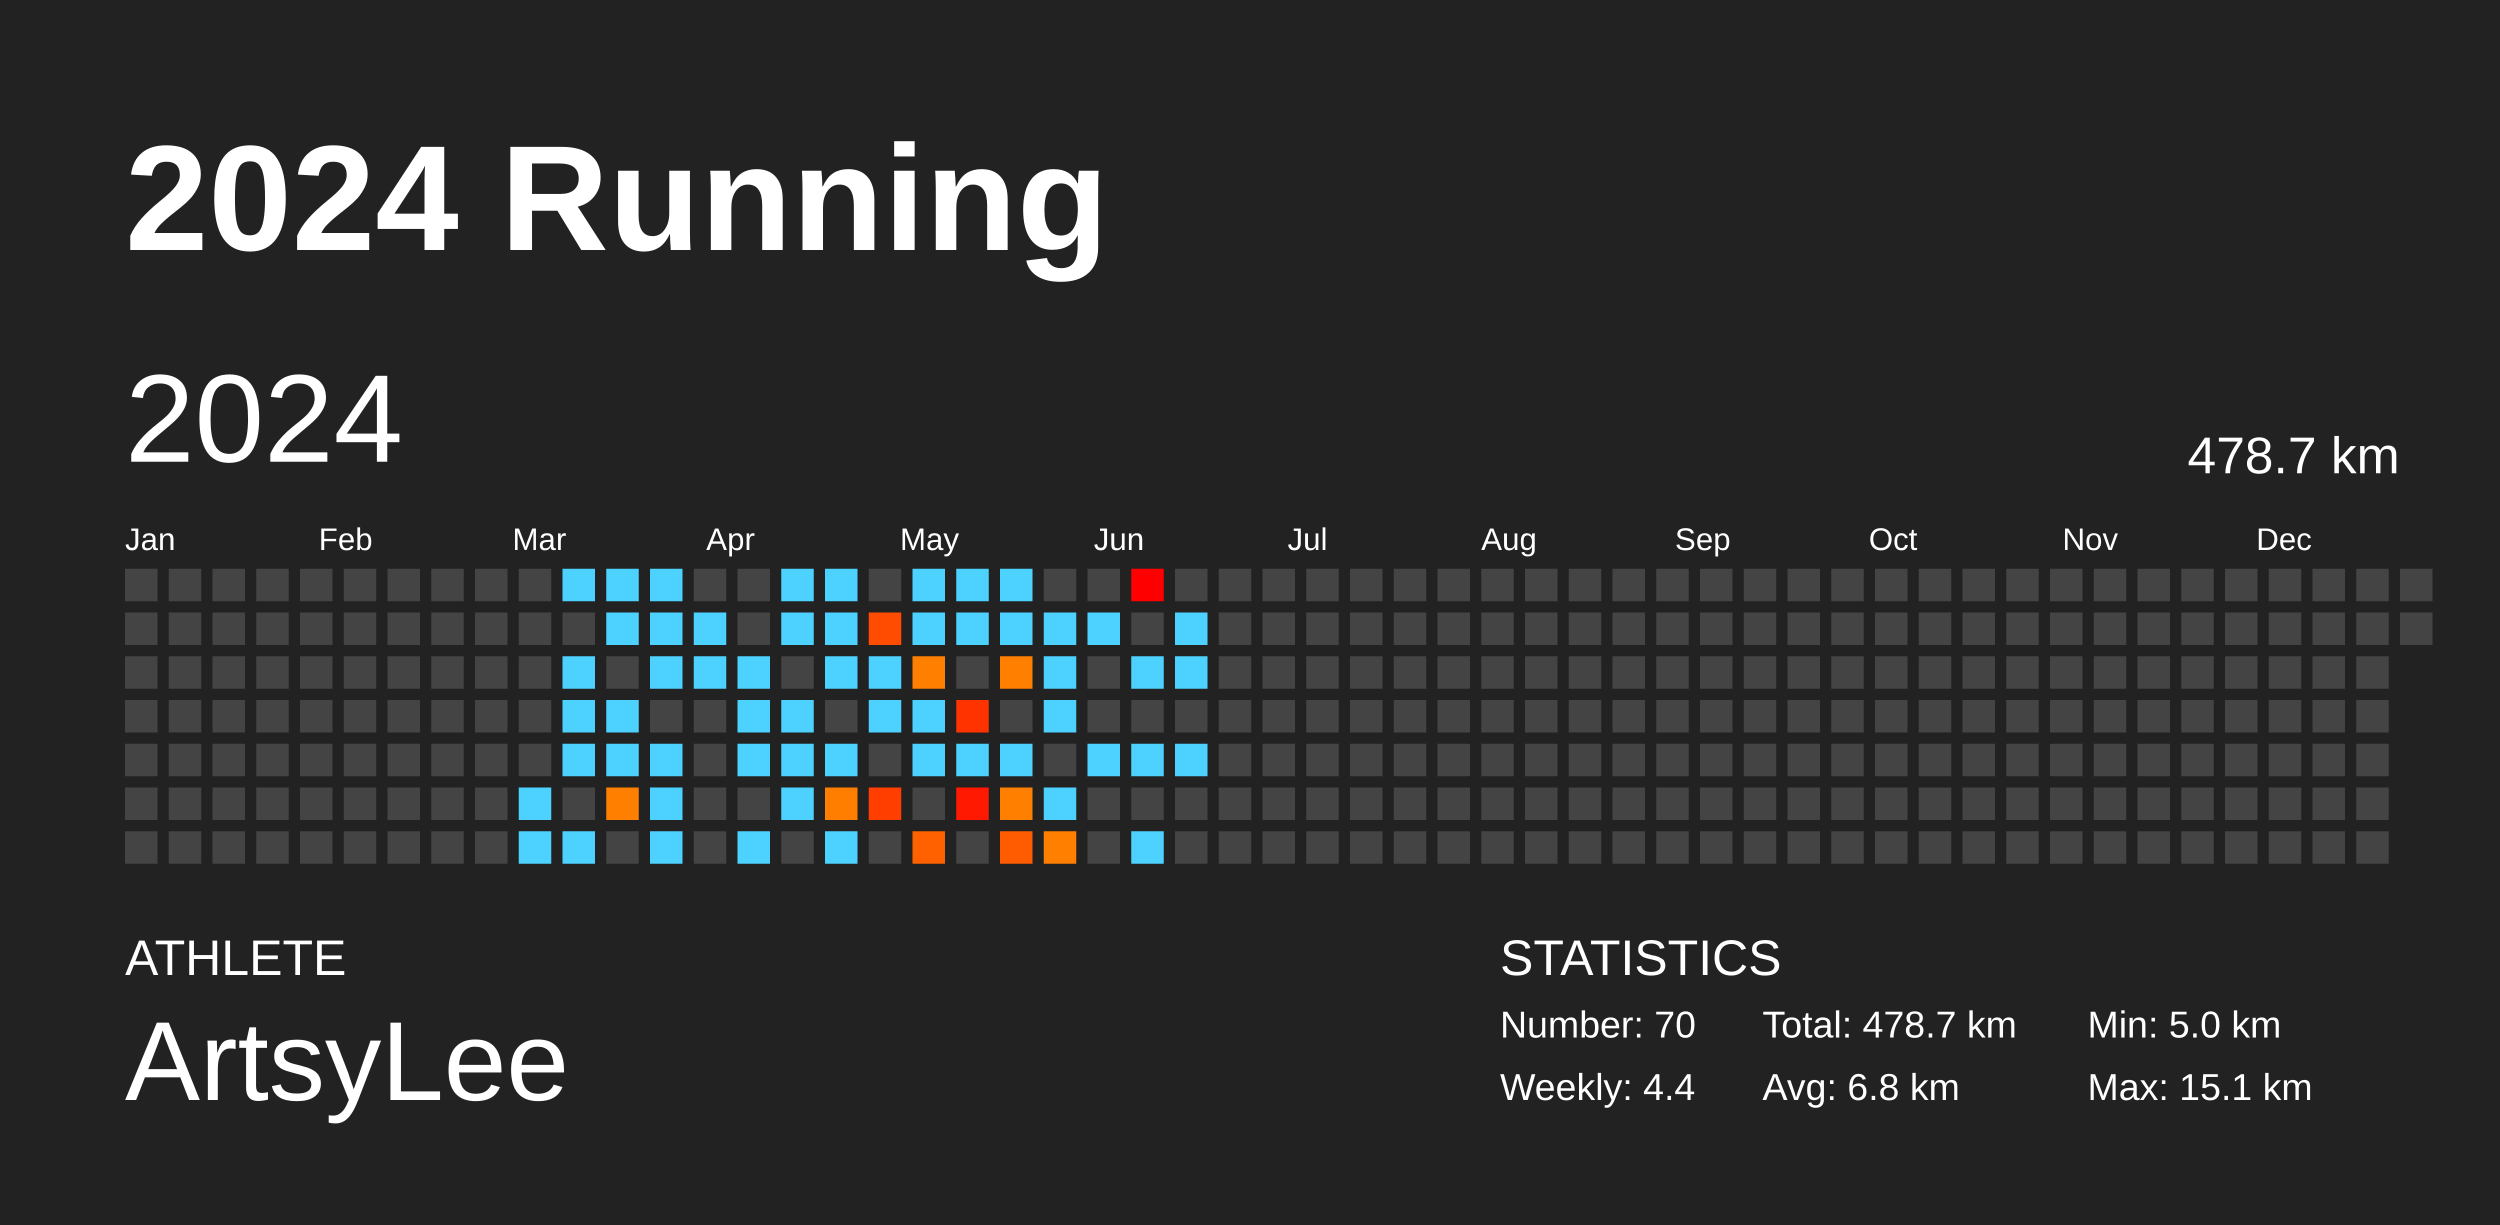
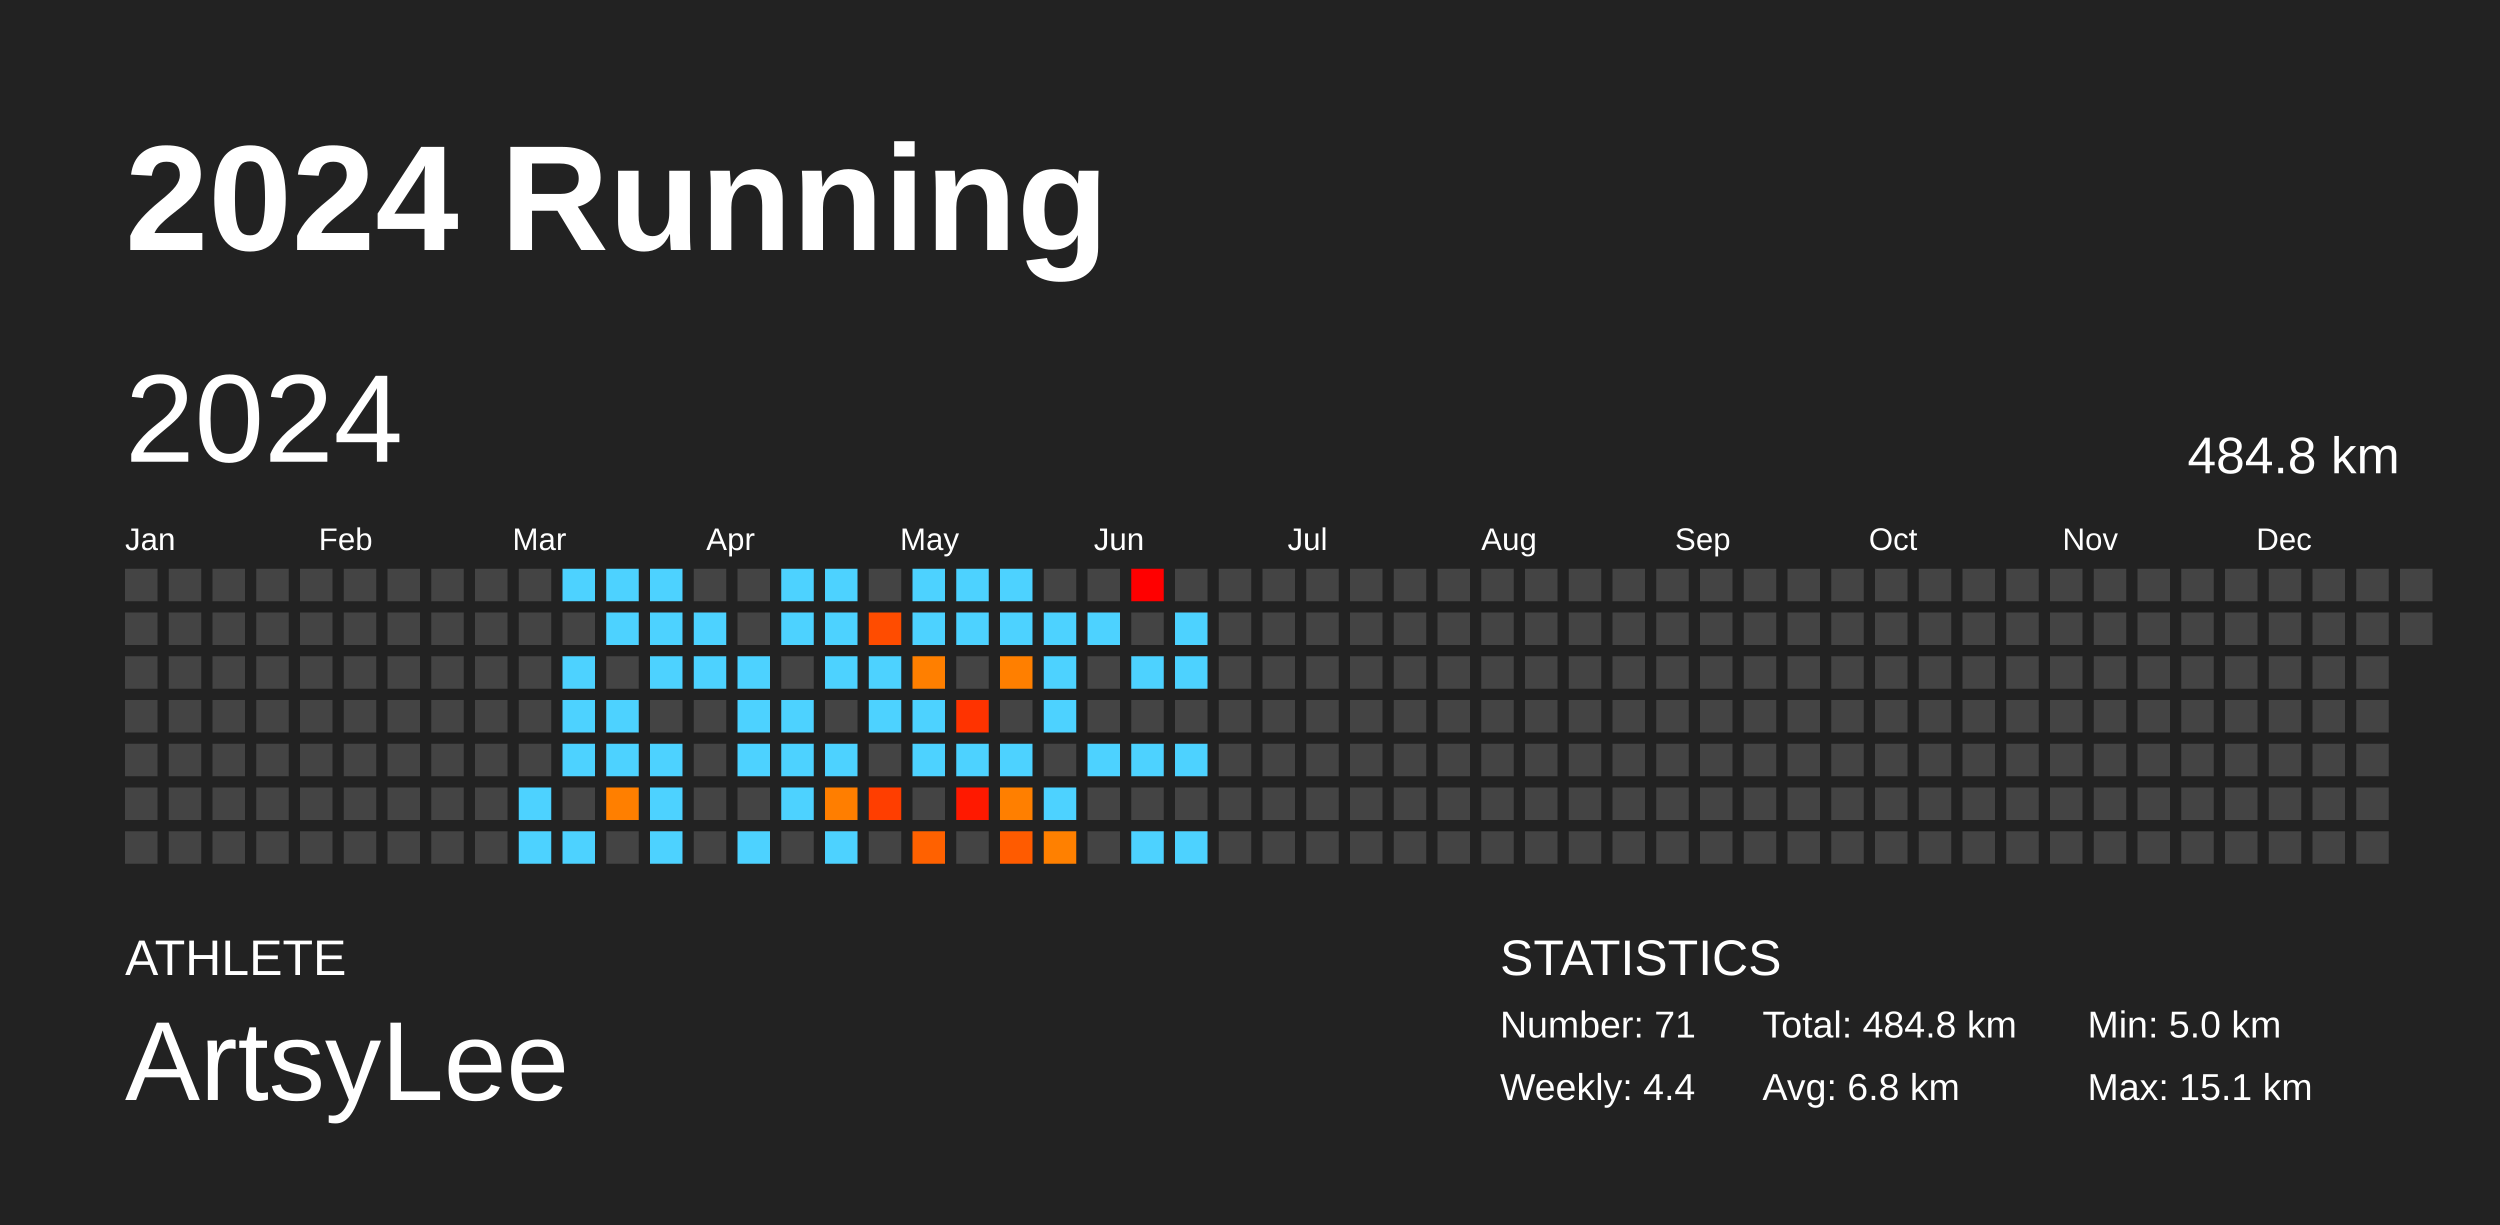
<svg xmlns="http://www.w3.org/2000/svg" baseProfile="full" height="98mm" version="1.1" viewBox="0,0,200,98" width="200mm">
  <defs />
  <rect fill="#222222" height="98" width="200" x="0" y="0" />
  <text fill="#FFFFFF" style="font-size:12px; font-family:Arial; font-weight:bold;" x="10" y="20">2024 Running</text>
  <text fill="#FFFFFF" style="font-size:4px; font-family:Arial" x="10" y="78">ATHLETE</text>
  <text fill="#FFFFFF" style="font-size:9px; font-family:Arial" x="10" y="88">ArtsyLee</text>
  <text fill="#FFFFFF" style="font-size:4px; font-family:Arial" x="120" y="78">STATISTICS</text>
-   <text fill="#FFFFFF" style="font-size:3px; font-family:Arial" x="120" y="83">Number: 70</text>
+   <text fill="#FFFFFF" style="font-size:3px; font-family:Arial" x="120" y="83">Number: 71</text>
  <text fill="#FFFFFF" style="font-size:3px; font-family:Arial" x="120" y="88">Weekly: 4.4</text>
-   <text fill="#FFFFFF" style="font-size:3px; font-family:Arial" x="141" y="83">Total: 478.7 km</text>
+   <text fill="#FFFFFF" style="font-size:3px; font-family:Arial" x="141" y="83">Total: 484.8 km</text>
  <text fill="#FFFFFF" style="font-size:3px; font-family:Arial" x="141" y="88">Avg: 6.8 km</text>
  <text fill="#FFFFFF" style="font-size:3px; font-family:Arial" x="167" y="83">Min: 5.0 km</text>
  <text fill="#FFFFFF" style="font-size:3px; font-family:Arial" x="167" y="88">Max: 15.1 km</text>
  <text dominant-baseline="hanging" fill="#FFFFFF" style="font-size:10.0px; font-family:Arial;" x="10" y="30">2024</text>
-   <text dominant-baseline="hanging" fill="#FFFFFF" style="font-size:4.125px; font-family:Arial;" x="175" y="35">478.7 km</text>
+   <text dominant-baseline="hanging" fill="#FFFFFF" style="font-size:4.125px; font-family:Arial;" x="175" y="35">484.8 km</text>
  <text fill="#FFFFFF" style="font-size:2.5px; font-family:Arial" x="10.0" y="44">Jan</text>
  <text fill="#FFFFFF" style="font-size:2.5px; font-family:Arial" x="25.5" y="44">Feb</text>
  <text fill="#FFFFFF" style="font-size:2.5px; font-family:Arial" x="41.0" y="44">Mar</text>
  <text fill="#FFFFFF" style="font-size:2.5px; font-family:Arial" x="56.5" y="44">Apr</text>
  <text fill="#FFFFFF" style="font-size:2.5px; font-family:Arial" x="72.0" y="44">May</text>
  <text fill="#FFFFFF" style="font-size:2.5px; font-family:Arial" x="87.5" y="44">Jun</text>
  <text fill="#FFFFFF" style="font-size:2.5px; font-family:Arial" x="103.0" y="44">Jul</text>
  <text fill="#FFFFFF" style="font-size:2.5px; font-family:Arial" x="118.5" y="44">Aug</text>
  <text fill="#FFFFFF" style="font-size:2.5px; font-family:Arial" x="134.0" y="44">Sep</text>
  <text fill="#FFFFFF" style="font-size:2.5px; font-family:Arial" x="149.5" y="44">Oct</text>
  <text fill="#FFFFFF" style="font-size:2.5px; font-family:Arial" x="165.0" y="44">Nov</text>
  <text fill="#FFFFFF" style="font-size:2.5px; font-family:Arial" x="180.5" y="44">Dec</text>
  <rect fill="#444444" height="2.6" width="2.6" x="10.0" y="45.5" />
  <rect fill="#444444" height="2.6" width="2.6" x="10.0" y="49.0" />
  <rect fill="#444444" height="2.6" width="2.6" x="10.0" y="52.5" />
  <rect fill="#444444" height="2.6" width="2.6" x="10.0" y="56.0" />
  <rect fill="#444444" height="2.6" width="2.6" x="10.0" y="59.5" />
  <rect fill="#444444" height="2.6" width="2.6" x="10.0" y="63.0" />
  <rect fill="#444444" height="2.6" width="2.6" x="10.0" y="66.5" />
  <rect fill="#444444" height="2.6" width="2.6" x="13.5" y="45.5" />
  <rect fill="#444444" height="2.6" width="2.6" x="13.5" y="49.0" />
  <rect fill="#444444" height="2.6" width="2.6" x="13.5" y="52.5" />
  <rect fill="#444444" height="2.6" width="2.6" x="13.5" y="56.0" />
  <rect fill="#444444" height="2.6" width="2.6" x="13.5" y="59.5" />
  <rect fill="#444444" height="2.6" width="2.6" x="13.5" y="63.0" />
  <rect fill="#444444" height="2.6" width="2.6" x="13.5" y="66.5" />
  <rect fill="#444444" height="2.6" width="2.6" x="17.0" y="45.5" />
  <rect fill="#444444" height="2.6" width="2.6" x="17.0" y="49.0" />
  <rect fill="#444444" height="2.6" width="2.6" x="17.0" y="52.5" />
  <rect fill="#444444" height="2.6" width="2.6" x="17.0" y="56.0" />
  <rect fill="#444444" height="2.6" width="2.6" x="17.0" y="59.5" />
  <rect fill="#444444" height="2.6" width="2.6" x="17.0" y="63.0" />
  <rect fill="#444444" height="2.6" width="2.6" x="17.0" y="66.5" />
  <rect fill="#444444" height="2.6" width="2.6" x="20.5" y="45.5" />
  <rect fill="#444444" height="2.6" width="2.6" x="20.5" y="49.0" />
  <rect fill="#444444" height="2.6" width="2.6" x="20.5" y="52.5" />
  <rect fill="#444444" height="2.6" width="2.6" x="20.5" y="56.0" />
  <rect fill="#444444" height="2.6" width="2.6" x="20.5" y="59.5" />
  <rect fill="#444444" height="2.6" width="2.6" x="20.5" y="63.0" />
  <rect fill="#444444" height="2.6" width="2.6" x="20.5" y="66.5" />
  <rect fill="#444444" height="2.6" width="2.6" x="24.0" y="45.5" />
  <rect fill="#444444" height="2.6" width="2.6" x="24.0" y="49.0" />
  <rect fill="#444444" height="2.6" width="2.6" x="24.0" y="52.5" />
  <rect fill="#444444" height="2.6" width="2.6" x="24.0" y="56.0" />
  <rect fill="#444444" height="2.6" width="2.6" x="24.0" y="59.5" />
  <rect fill="#444444" height="2.6" width="2.6" x="24.0" y="63.0" />
  <rect fill="#444444" height="2.6" width="2.6" x="24.0" y="66.5" />
  <rect fill="#444444" height="2.6" width="2.6" x="27.5" y="45.5" />
  <rect fill="#444444" height="2.6" width="2.6" x="27.5" y="49.0" />
  <rect fill="#444444" height="2.6" width="2.6" x="27.5" y="52.5" />
  <rect fill="#444444" height="2.6" width="2.6" x="27.5" y="56.0" />
  <rect fill="#444444" height="2.6" width="2.6" x="27.5" y="59.5" />
  <rect fill="#444444" height="2.6" width="2.6" x="27.5" y="63.0" />
  <rect fill="#444444" height="2.6" width="2.6" x="27.5" y="66.5" />
  <rect fill="#444444" height="2.6" width="2.6" x="31.0" y="45.5" />
  <rect fill="#444444" height="2.6" width="2.6" x="31.0" y="49.0" />
  <rect fill="#444444" height="2.6" width="2.6" x="31.0" y="52.5" />
  <rect fill="#444444" height="2.6" width="2.6" x="31.0" y="56.0" />
  <rect fill="#444444" height="2.6" width="2.6" x="31.0" y="59.5" />
  <rect fill="#444444" height="2.6" width="2.6" x="31.0" y="63.0" />
  <rect fill="#444444" height="2.6" width="2.6" x="31.0" y="66.5" />
  <rect fill="#444444" height="2.6" width="2.6" x="34.5" y="45.5" />
  <rect fill="#444444" height="2.6" width="2.6" x="34.5" y="49.0" />
  <rect fill="#444444" height="2.6" width="2.6" x="34.5" y="52.5" />
  <rect fill="#444444" height="2.6" width="2.6" x="34.5" y="56.0" />
  <rect fill="#444444" height="2.6" width="2.6" x="34.5" y="59.5" />
  <rect fill="#444444" height="2.6" width="2.6" x="34.5" y="63.0" />
  <rect fill="#444444" height="2.6" width="2.6" x="34.5" y="66.5" />
  <rect fill="#444444" height="2.6" width="2.6" x="38.0" y="45.5" />
  <rect fill="#444444" height="2.6" width="2.6" x="38.0" y="49.0" />
  <rect fill="#444444" height="2.6" width="2.6" x="38.0" y="52.5" />
  <rect fill="#444444" height="2.6" width="2.6" x="38.0" y="56.0" />
  <rect fill="#444444" height="2.6" width="2.6" x="38.0" y="59.5" />
  <rect fill="#444444" height="2.6" width="2.6" x="38.0" y="63.0" />
  <rect fill="#444444" height="2.6" width="2.6" x="38.0" y="66.5" />
  <rect fill="#444444" height="2.6" width="2.6" x="41.5" y="45.5" />
  <rect fill="#444444" height="2.6" width="2.6" x="41.5" y="49.0" />
  <rect fill="#444444" height="2.6" width="2.6" x="41.5" y="52.5" />
  <rect fill="#444444" height="2.6" width="2.6" x="41.5" y="56.0" />
  <rect fill="#444444" height="2.6" width="2.6" x="41.5" y="59.5" />
  <rect fill="#4dd2ff" height="2.6" width="2.6" x="41.5" y="63.0" />
  <rect fill="#4dd2ff" height="2.6" width="2.6" x="41.5" y="66.5" />
  <rect fill="#4dd2ff" height="2.6" width="2.6" x="45.0" y="45.5" />
  <rect fill="#444444" height="2.6" width="2.6" x="45.0" y="49.0" />
  <rect fill="#4dd2ff" height="2.6" width="2.6" x="45.0" y="52.5" />
  <rect fill="#4dd2ff" height="2.6" width="2.6" x="45.0" y="56.0" />
  <rect fill="#4dd2ff" height="2.6" width="2.6" x="45.0" y="59.5" />
  <rect fill="#444444" height="2.6" width="2.6" x="45.0" y="63.0" />
  <rect fill="#4dd2ff" height="2.6" width="2.6" x="45.0" y="66.5" />
  <rect fill="#4dd2ff" height="2.6" width="2.6" x="48.5" y="45.5" />
  <rect fill="#4dd2ff" height="2.6" width="2.6" x="48.5" y="49.0" />
  <rect fill="#444444" height="2.6" width="2.6" x="48.5" y="52.5" />
  <rect fill="#4dd2ff" height="2.6" width="2.6" x="48.5" y="56.0" />
  <rect fill="#4dd2ff" height="2.6" width="2.6" x="48.5" y="59.5" />
  <rect fill="#ff7f00" height="2.6" width="2.6" x="48.5" y="63.0" />
  <rect fill="#444444" height="2.6" width="2.6" x="48.5" y="66.5" />
  <rect fill="#4dd2ff" height="2.6" width="2.6" x="52.0" y="45.5" />
  <rect fill="#4dd2ff" height="2.6" width="2.6" x="52.0" y="49.0" />
  <rect fill="#4dd2ff" height="2.6" width="2.6" x="52.0" y="52.5" />
  <rect fill="#444444" height="2.6" width="2.6" x="52.0" y="56.0" />
  <rect fill="#4dd2ff" height="2.6" width="2.6" x="52.0" y="59.5" />
  <rect fill="#4dd2ff" height="2.6" width="2.6" x="52.0" y="63.0" />
  <rect fill="#4dd2ff" height="2.6" width="2.6" x="52.0" y="66.5" />
  <rect fill="#444444" height="2.6" width="2.6" x="55.5" y="45.5" />
  <rect fill="#4dd2ff" height="2.6" width="2.6" x="55.5" y="49.0" />
  <rect fill="#4dd2ff" height="2.6" width="2.6" x="55.5" y="52.5" />
  <rect fill="#444444" height="2.6" width="2.6" x="55.5" y="56.0" />
  <rect fill="#444444" height="2.6" width="2.6" x="55.5" y="59.5" />
  <rect fill="#444444" height="2.6" width="2.6" x="55.5" y="63.0" />
  <rect fill="#444444" height="2.6" width="2.6" x="55.5" y="66.5" />
  <rect fill="#444444" height="2.6" width="2.6" x="59.0" y="45.5" />
  <rect fill="#444444" height="2.6" width="2.6" x="59.0" y="49.0" />
  <rect fill="#4dd2ff" height="2.6" width="2.6" x="59.0" y="52.5" />
  <rect fill="#4dd2ff" height="2.6" width="2.6" x="59.0" y="56.0" />
  <rect fill="#4dd2ff" height="2.6" width="2.6" x="59.0" y="59.5" />
  <rect fill="#444444" height="2.6" width="2.6" x="59.0" y="63.0" />
  <rect fill="#4dd2ff" height="2.6" width="2.6" x="59.0" y="66.5" />
  <rect fill="#4dd2ff" height="2.6" width="2.6" x="62.5" y="45.5" />
  <rect fill="#4dd2ff" height="2.6" width="2.6" x="62.5" y="49.0" />
  <rect fill="#444444" height="2.6" width="2.6" x="62.5" y="52.5" />
  <rect fill="#4dd2ff" height="2.6" width="2.6" x="62.5" y="56.0" />
  <rect fill="#4dd2ff" height="2.6" width="2.6" x="62.5" y="59.5" />
  <rect fill="#4dd2ff" height="2.6" width="2.6" x="62.5" y="63.0" />
  <rect fill="#444444" height="2.6" width="2.6" x="62.5" y="66.5" />
  <rect fill="#4dd2ff" height="2.6" width="2.6" x="66.0" y="45.5" />
  <rect fill="#4dd2ff" height="2.6" width="2.6" x="66.0" y="49.0" />
  <rect fill="#4dd2ff" height="2.6" width="2.6" x="66.0" y="52.5" />
  <rect fill="#444444" height="2.6" width="2.6" x="66.0" y="56.0" />
  <rect fill="#4dd2ff" height="2.6" width="2.6" x="66.0" y="59.5" />
  <rect fill="#ff7e00" height="2.6" width="2.6" x="66.0" y="63.0" />
  <rect fill="#4dd2ff" height="2.6" width="2.6" x="66.0" y="66.5" />
  <rect fill="#444444" height="2.6" width="2.6" x="69.5" y="45.5" />
  <rect fill="#ff4c00" height="2.6" width="2.6" x="69.5" y="49.0" />
  <rect fill="#4dd2ff" height="2.6" width="2.6" x="69.5" y="52.5" />
  <rect fill="#4dd2ff" height="2.6" width="2.6" x="69.5" y="56.0" />
  <rect fill="#444444" height="2.6" width="2.6" x="69.5" y="59.5" />
  <rect fill="#ff3e00" height="2.6" width="2.6" x="69.5" y="63.0" />
  <rect fill="#444444" height="2.6" width="2.6" x="69.5" y="66.5" />
  <rect fill="#4dd2ff" height="2.6" width="2.6" x="73.0" y="45.5" />
  <rect fill="#4dd2ff" height="2.6" width="2.6" x="73.0" y="49.0" />
  <rect fill="#ff7f00" height="2.6" width="2.6" x="73.0" y="52.5" />
  <rect fill="#4dd2ff" height="2.6" width="2.6" x="73.0" y="56.0" />
  <rect fill="#4dd2ff" height="2.6" width="2.6" x="73.0" y="59.5" />
  <rect fill="#444444" height="2.6" width="2.6" x="73.0" y="63.0" />
  <rect fill="#ff6100" height="2.6" width="2.6" x="73.0" y="66.5" />
  <rect fill="#4dd2ff" height="2.6" width="2.6" x="76.5" y="45.5" />
  <rect fill="#4dd2ff" height="2.6" width="2.6" x="76.5" y="49.0" />
  <rect fill="#444444" height="2.6" width="2.6" x="76.5" y="52.5" />
  <rect fill="#ff3300" height="2.6" width="2.6" x="76.5" y="56.0" />
  <rect fill="#4dd2ff" height="2.6" width="2.6" x="76.5" y="59.5" />
  <rect fill="#ff1900" height="2.6" width="2.6" x="76.5" y="63.0" />
  <rect fill="#444444" height="2.6" width="2.6" x="76.5" y="66.5" />
  <rect fill="#4dd2ff" height="2.6" width="2.6" x="80.0" y="45.5" />
  <rect fill="#4dd2ff" height="2.6" width="2.6" x="80.0" y="49.0" />
  <rect fill="#ff7f00" height="2.6" width="2.6" x="80.0" y="52.5" />
  <rect fill="#444444" height="2.6" width="2.6" x="80.0" y="56.0" />
  <rect fill="#4dd2ff" height="2.6" width="2.6" x="80.0" y="59.5" />
  <rect fill="#ff7f00" height="2.6" width="2.6" x="80.0" y="63.0" />
  <rect fill="#ff5b00" height="2.6" width="2.6" x="80.0" y="66.5" />
  <rect fill="#444444" height="2.6" width="2.6" x="83.5" y="45.5" />
  <rect fill="#4dd2ff" height="2.6" width="2.6" x="83.5" y="49.0" />
  <rect fill="#4dd2ff" height="2.6" width="2.6" x="83.5" y="52.5" />
  <rect fill="#4dd2ff" height="2.6" width="2.6" x="83.5" y="56.0" />
  <rect fill="#444444" height="2.6" width="2.6" x="83.5" y="59.5" />
  <rect fill="#4dd2ff" height="2.6" width="2.6" x="83.5" y="63.0" />
  <rect fill="#ff8000" height="2.6" width="2.6" x="83.5" y="66.5" />
  <rect fill="#444444" height="2.6" width="2.6" x="87.0" y="45.5" />
  <rect fill="#4dd2ff" height="2.6" width="2.6" x="87.0" y="49.0" />
  <rect fill="#444444" height="2.6" width="2.6" x="87.0" y="52.5" />
  <rect fill="#444444" height="2.6" width="2.6" x="87.0" y="56.0" />
  <rect fill="#4dd2ff" height="2.6" width="2.6" x="87.0" y="59.5" />
  <rect fill="#444444" height="2.6" width="2.6" x="87.0" y="63.0" />
  <rect fill="#444444" height="2.6" width="2.6" x="87.0" y="66.5" />
  <rect fill="#ff0000" height="2.6" width="2.6" x="90.5" y="45.5" />
  <rect fill="#444444" height="2.6" width="2.6" x="90.5" y="49.0" />
  <rect fill="#4dd2ff" height="2.6" width="2.6" x="90.5" y="52.5" />
  <rect fill="#444444" height="2.6" width="2.6" x="90.5" y="56.0" />
  <rect fill="#4dd2ff" height="2.6" width="2.6" x="90.5" y="59.5" />
  <rect fill="#444444" height="2.6" width="2.6" x="90.5" y="63.0" />
  <rect fill="#4dd2ff" height="2.6" width="2.6" x="90.5" y="66.5" />
  <rect fill="#444444" height="2.6" width="2.6" x="94.0" y="45.5" />
  <rect fill="#4dd2ff" height="2.6" width="2.6" x="94.0" y="49.0" />
  <rect fill="#4dd2ff" height="2.6" width="2.6" x="94.0" y="52.5" />
  <rect fill="#444444" height="2.6" width="2.6" x="94.0" y="56.0" />
  <rect fill="#4dd2ff" height="2.6" width="2.6" x="94.0" y="59.5" />
  <rect fill="#444444" height="2.6" width="2.6" x="94.0" y="63.0" />
-   <rect fill="#444444" height="2.6" width="2.6" x="94.0" y="66.5" />
+   <rect fill="#4dd2ff" height="2.6" width="2.6" x="94.0" y="66.5" />
  <rect fill="#444444" height="2.6" width="2.6" x="97.5" y="45.5" />
  <rect fill="#444444" height="2.6" width="2.6" x="97.5" y="49.0" />
  <rect fill="#444444" height="2.6" width="2.6" x="97.5" y="52.5" />
  <rect fill="#444444" height="2.6" width="2.6" x="97.5" y="56.0" />
  <rect fill="#444444" height="2.6" width="2.6" x="97.5" y="59.5" />
  <rect fill="#444444" height="2.6" width="2.6" x="97.5" y="63.0" />
  <rect fill="#444444" height="2.6" width="2.6" x="97.5" y="66.5" />
  <rect fill="#444444" height="2.6" width="2.6" x="101.0" y="45.5" />
  <rect fill="#444444" height="2.6" width="2.6" x="101.0" y="49.0" />
  <rect fill="#444444" height="2.6" width="2.6" x="101.0" y="52.5" />
  <rect fill="#444444" height="2.6" width="2.6" x="101.0" y="56.0" />
  <rect fill="#444444" height="2.6" width="2.6" x="101.0" y="59.5" />
  <rect fill="#444444" height="2.6" width="2.6" x="101.0" y="63.0" />
  <rect fill="#444444" height="2.6" width="2.6" x="101.0" y="66.5" />
  <rect fill="#444444" height="2.6" width="2.6" x="104.5" y="45.5" />
  <rect fill="#444444" height="2.6" width="2.6" x="104.5" y="49.0" />
  <rect fill="#444444" height="2.6" width="2.6" x="104.5" y="52.5" />
  <rect fill="#444444" height="2.6" width="2.6" x="104.5" y="56.0" />
  <rect fill="#444444" height="2.6" width="2.6" x="104.5" y="59.5" />
  <rect fill="#444444" height="2.6" width="2.6" x="104.5" y="63.0" />
  <rect fill="#444444" height="2.6" width="2.6" x="104.5" y="66.5" />
  <rect fill="#444444" height="2.6" width="2.6" x="108.0" y="45.5" />
  <rect fill="#444444" height="2.6" width="2.6" x="108.0" y="49.0" />
  <rect fill="#444444" height="2.6" width="2.6" x="108.0" y="52.5" />
  <rect fill="#444444" height="2.6" width="2.6" x="108.0" y="56.0" />
  <rect fill="#444444" height="2.6" width="2.6" x="108.0" y="59.5" />
  <rect fill="#444444" height="2.6" width="2.6" x="108.0" y="63.0" />
  <rect fill="#444444" height="2.6" width="2.6" x="108.0" y="66.5" />
  <rect fill="#444444" height="2.6" width="2.6" x="111.5" y="45.5" />
  <rect fill="#444444" height="2.6" width="2.6" x="111.5" y="49.0" />
  <rect fill="#444444" height="2.6" width="2.6" x="111.5" y="52.5" />
  <rect fill="#444444" height="2.6" width="2.6" x="111.5" y="56.0" />
  <rect fill="#444444" height="2.6" width="2.6" x="111.5" y="59.5" />
  <rect fill="#444444" height="2.6" width="2.6" x="111.5" y="63.0" />
  <rect fill="#444444" height="2.6" width="2.6" x="111.5" y="66.5" />
  <rect fill="#444444" height="2.6" width="2.6" x="115.0" y="45.5" />
  <rect fill="#444444" height="2.6" width="2.6" x="115.0" y="49.0" />
  <rect fill="#444444" height="2.6" width="2.6" x="115.0" y="52.5" />
  <rect fill="#444444" height="2.6" width="2.6" x="115.0" y="56.0" />
  <rect fill="#444444" height="2.6" width="2.6" x="115.0" y="59.5" />
  <rect fill="#444444" height="2.6" width="2.6" x="115.0" y="63.0" />
  <rect fill="#444444" height="2.6" width="2.6" x="115.0" y="66.5" />
  <rect fill="#444444" height="2.6" width="2.6" x="118.5" y="45.5" />
  <rect fill="#444444" height="2.6" width="2.6" x="118.5" y="49.0" />
  <rect fill="#444444" height="2.6" width="2.6" x="118.5" y="52.5" />
  <rect fill="#444444" height="2.6" width="2.6" x="118.5" y="56.0" />
  <rect fill="#444444" height="2.6" width="2.6" x="118.5" y="59.5" />
  <rect fill="#444444" height="2.6" width="2.6" x="118.5" y="63.0" />
  <rect fill="#444444" height="2.6" width="2.6" x="118.5" y="66.5" />
  <rect fill="#444444" height="2.6" width="2.6" x="122.0" y="45.5" />
  <rect fill="#444444" height="2.6" width="2.6" x="122.0" y="49.0" />
  <rect fill="#444444" height="2.6" width="2.6" x="122.0" y="52.5" />
  <rect fill="#444444" height="2.6" width="2.6" x="122.0" y="56.0" />
  <rect fill="#444444" height="2.6" width="2.6" x="122.0" y="59.5" />
  <rect fill="#444444" height="2.6" width="2.6" x="122.0" y="63.0" />
  <rect fill="#444444" height="2.6" width="2.6" x="122.0" y="66.5" />
  <rect fill="#444444" height="2.6" width="2.6" x="125.5" y="45.5" />
  <rect fill="#444444" height="2.6" width="2.6" x="125.5" y="49.0" />
  <rect fill="#444444" height="2.6" width="2.6" x="125.5" y="52.5" />
  <rect fill="#444444" height="2.6" width="2.6" x="125.5" y="56.0" />
  <rect fill="#444444" height="2.6" width="2.6" x="125.5" y="59.5" />
  <rect fill="#444444" height="2.6" width="2.6" x="125.5" y="63.0" />
  <rect fill="#444444" height="2.6" width="2.6" x="125.5" y="66.5" />
  <rect fill="#444444" height="2.6" width="2.6" x="129.0" y="45.5" />
  <rect fill="#444444" height="2.6" width="2.6" x="129.0" y="49.0" />
  <rect fill="#444444" height="2.6" width="2.6" x="129.0" y="52.5" />
  <rect fill="#444444" height="2.6" width="2.6" x="129.0" y="56.0" />
  <rect fill="#444444" height="2.6" width="2.6" x="129.0" y="59.5" />
  <rect fill="#444444" height="2.6" width="2.6" x="129.0" y="63.0" />
  <rect fill="#444444" height="2.6" width="2.6" x="129.0" y="66.5" />
  <rect fill="#444444" height="2.6" width="2.6" x="132.5" y="45.5" />
  <rect fill="#444444" height="2.6" width="2.6" x="132.5" y="49.0" />
  <rect fill="#444444" height="2.6" width="2.6" x="132.5" y="52.5" />
  <rect fill="#444444" height="2.6" width="2.6" x="132.5" y="56.0" />
  <rect fill="#444444" height="2.6" width="2.6" x="132.5" y="59.5" />
  <rect fill="#444444" height="2.6" width="2.6" x="132.5" y="63.0" />
  <rect fill="#444444" height="2.6" width="2.6" x="132.5" y="66.5" />
  <rect fill="#444444" height="2.6" width="2.6" x="136.0" y="45.5" />
  <rect fill="#444444" height="2.6" width="2.6" x="136.0" y="49.0" />
  <rect fill="#444444" height="2.6" width="2.6" x="136.0" y="52.5" />
  <rect fill="#444444" height="2.6" width="2.6" x="136.0" y="56.0" />
  <rect fill="#444444" height="2.6" width="2.6" x="136.0" y="59.5" />
  <rect fill="#444444" height="2.6" width="2.6" x="136.0" y="63.0" />
  <rect fill="#444444" height="2.6" width="2.6" x="136.0" y="66.5" />
  <rect fill="#444444" height="2.6" width="2.6" x="139.5" y="45.5" />
  <rect fill="#444444" height="2.6" width="2.6" x="139.5" y="49.0" />
  <rect fill="#444444" height="2.6" width="2.6" x="139.5" y="52.5" />
  <rect fill="#444444" height="2.6" width="2.6" x="139.5" y="56.0" />
  <rect fill="#444444" height="2.6" width="2.6" x="139.5" y="59.5" />
  <rect fill="#444444" height="2.6" width="2.6" x="139.5" y="63.0" />
  <rect fill="#444444" height="2.6" width="2.6" x="139.5" y="66.5" />
  <rect fill="#444444" height="2.6" width="2.6" x="143.0" y="45.5" />
  <rect fill="#444444" height="2.6" width="2.6" x="143.0" y="49.0" />
  <rect fill="#444444" height="2.6" width="2.6" x="143.0" y="52.5" />
  <rect fill="#444444" height="2.6" width="2.6" x="143.0" y="56.0" />
  <rect fill="#444444" height="2.6" width="2.6" x="143.0" y="59.5" />
  <rect fill="#444444" height="2.6" width="2.6" x="143.0" y="63.0" />
  <rect fill="#444444" height="2.6" width="2.6" x="143.0" y="66.5" />
  <rect fill="#444444" height="2.6" width="2.6" x="146.5" y="45.5" />
  <rect fill="#444444" height="2.6" width="2.6" x="146.5" y="49.0" />
  <rect fill="#444444" height="2.6" width="2.6" x="146.5" y="52.5" />
  <rect fill="#444444" height="2.6" width="2.6" x="146.5" y="56.0" />
  <rect fill="#444444" height="2.6" width="2.6" x="146.5" y="59.5" />
  <rect fill="#444444" height="2.6" width="2.6" x="146.5" y="63.0" />
  <rect fill="#444444" height="2.6" width="2.6" x="146.5" y="66.5" />
  <rect fill="#444444" height="2.6" width="2.6" x="150.0" y="45.5" />
  <rect fill="#444444" height="2.6" width="2.6" x="150.0" y="49.0" />
  <rect fill="#444444" height="2.6" width="2.6" x="150.0" y="52.5" />
  <rect fill="#444444" height="2.6" width="2.6" x="150.0" y="56.0" />
  <rect fill="#444444" height="2.6" width="2.6" x="150.0" y="59.5" />
  <rect fill="#444444" height="2.6" width="2.6" x="150.0" y="63.0" />
  <rect fill="#444444" height="2.6" width="2.6" x="150.0" y="66.5" />
  <rect fill="#444444" height="2.6" width="2.6" x="153.5" y="45.5" />
  <rect fill="#444444" height="2.6" width="2.6" x="153.5" y="49.0" />
  <rect fill="#444444" height="2.6" width="2.6" x="153.5" y="52.5" />
  <rect fill="#444444" height="2.6" width="2.6" x="153.5" y="56.0" />
  <rect fill="#444444" height="2.6" width="2.6" x="153.5" y="59.5" />
  <rect fill="#444444" height="2.6" width="2.6" x="153.5" y="63.0" />
  <rect fill="#444444" height="2.6" width="2.6" x="153.5" y="66.5" />
  <rect fill="#444444" height="2.6" width="2.6" x="157.0" y="45.5" />
  <rect fill="#444444" height="2.6" width="2.6" x="157.0" y="49.0" />
  <rect fill="#444444" height="2.6" width="2.6" x="157.0" y="52.5" />
  <rect fill="#444444" height="2.6" width="2.6" x="157.0" y="56.0" />
  <rect fill="#444444" height="2.6" width="2.6" x="157.0" y="59.5" />
  <rect fill="#444444" height="2.6" width="2.6" x="157.0" y="63.0" />
  <rect fill="#444444" height="2.6" width="2.6" x="157.0" y="66.5" />
  <rect fill="#444444" height="2.6" width="2.6" x="160.5" y="45.5" />
  <rect fill="#444444" height="2.6" width="2.6" x="160.5" y="49.0" />
  <rect fill="#444444" height="2.6" width="2.6" x="160.5" y="52.5" />
  <rect fill="#444444" height="2.6" width="2.6" x="160.5" y="56.0" />
  <rect fill="#444444" height="2.6" width="2.6" x="160.5" y="59.5" />
  <rect fill="#444444" height="2.6" width="2.6" x="160.5" y="63.0" />
  <rect fill="#444444" height="2.6" width="2.6" x="160.5" y="66.5" />
  <rect fill="#444444" height="2.6" width="2.6" x="164.0" y="45.5" />
  <rect fill="#444444" height="2.6" width="2.6" x="164.0" y="49.0" />
  <rect fill="#444444" height="2.6" width="2.6" x="164.0" y="52.5" />
  <rect fill="#444444" height="2.6" width="2.6" x="164.0" y="56.0" />
  <rect fill="#444444" height="2.6" width="2.6" x="164.0" y="59.5" />
  <rect fill="#444444" height="2.6" width="2.6" x="164.0" y="63.0" />
  <rect fill="#444444" height="2.6" width="2.6" x="164.0" y="66.5" />
  <rect fill="#444444" height="2.6" width="2.6" x="167.5" y="45.5" />
  <rect fill="#444444" height="2.6" width="2.6" x="167.5" y="49.0" />
  <rect fill="#444444" height="2.6" width="2.6" x="167.5" y="52.5" />
  <rect fill="#444444" height="2.6" width="2.6" x="167.5" y="56.0" />
  <rect fill="#444444" height="2.6" width="2.6" x="167.5" y="59.5" />
  <rect fill="#444444" height="2.6" width="2.6" x="167.5" y="63.0" />
  <rect fill="#444444" height="2.6" width="2.6" x="167.5" y="66.5" />
  <rect fill="#444444" height="2.6" width="2.6" x="171.0" y="45.5" />
  <rect fill="#444444" height="2.6" width="2.6" x="171.0" y="49.0" />
  <rect fill="#444444" height="2.6" width="2.6" x="171.0" y="52.5" />
  <rect fill="#444444" height="2.6" width="2.6" x="171.0" y="56.0" />
  <rect fill="#444444" height="2.6" width="2.6" x="171.0" y="59.5" />
  <rect fill="#444444" height="2.6" width="2.6" x="171.0" y="63.0" />
  <rect fill="#444444" height="2.6" width="2.6" x="171.0" y="66.5" />
  <rect fill="#444444" height="2.6" width="2.6" x="174.5" y="45.5" />
  <rect fill="#444444" height="2.6" width="2.6" x="174.5" y="49.0" />
  <rect fill="#444444" height="2.6" width="2.6" x="174.5" y="52.5" />
  <rect fill="#444444" height="2.6" width="2.6" x="174.5" y="56.0" />
  <rect fill="#444444" height="2.6" width="2.6" x="174.5" y="59.5" />
  <rect fill="#444444" height="2.6" width="2.6" x="174.5" y="63.0" />
  <rect fill="#444444" height="2.6" width="2.6" x="174.5" y="66.5" />
  <rect fill="#444444" height="2.6" width="2.6" x="178.0" y="45.5" />
  <rect fill="#444444" height="2.6" width="2.6" x="178.0" y="49.0" />
  <rect fill="#444444" height="2.6" width="2.6" x="178.0" y="52.5" />
  <rect fill="#444444" height="2.6" width="2.6" x="178.0" y="56.0" />
  <rect fill="#444444" height="2.6" width="2.6" x="178.0" y="59.5" />
  <rect fill="#444444" height="2.6" width="2.6" x="178.0" y="63.0" />
  <rect fill="#444444" height="2.6" width="2.6" x="178.0" y="66.5" />
  <rect fill="#444444" height="2.6" width="2.6" x="181.5" y="45.5" />
  <rect fill="#444444" height="2.6" width="2.6" x="181.5" y="49.0" />
  <rect fill="#444444" height="2.6" width="2.6" x="181.5" y="52.5" />
  <rect fill="#444444" height="2.6" width="2.6" x="181.5" y="56.0" />
  <rect fill="#444444" height="2.6" width="2.6" x="181.5" y="59.5" />
  <rect fill="#444444" height="2.6" width="2.6" x="181.5" y="63.0" />
  <rect fill="#444444" height="2.6" width="2.6" x="181.5" y="66.5" />
  <rect fill="#444444" height="2.6" width="2.6" x="185.0" y="45.5" />
  <rect fill="#444444" height="2.6" width="2.6" x="185.0" y="49.0" />
  <rect fill="#444444" height="2.6" width="2.6" x="185.0" y="52.5" />
  <rect fill="#444444" height="2.6" width="2.6" x="185.0" y="56.0" />
  <rect fill="#444444" height="2.6" width="2.6" x="185.0" y="59.5" />
  <rect fill="#444444" height="2.6" width="2.6" x="185.0" y="63.0" />
  <rect fill="#444444" height="2.6" width="2.6" x="185.0" y="66.5" />
  <rect fill="#444444" height="2.6" width="2.6" x="188.5" y="45.5" />
  <rect fill="#444444" height="2.6" width="2.6" x="188.5" y="49.0" />
  <rect fill="#444444" height="2.6" width="2.6" x="188.5" y="52.5" />
  <rect fill="#444444" height="2.6" width="2.6" x="188.5" y="56.0" />
  <rect fill="#444444" height="2.6" width="2.6" x="188.5" y="59.5" />
  <rect fill="#444444" height="2.6" width="2.6" x="188.5" y="63.0" />
  <rect fill="#444444" height="2.6" width="2.6" x="188.5" y="66.5" />
  <rect fill="#444444" height="2.6" width="2.6" x="192.0" y="45.5" />
  <rect fill="#444444" height="2.6" width="2.6" x="192.0" y="49.0" />
</svg>
